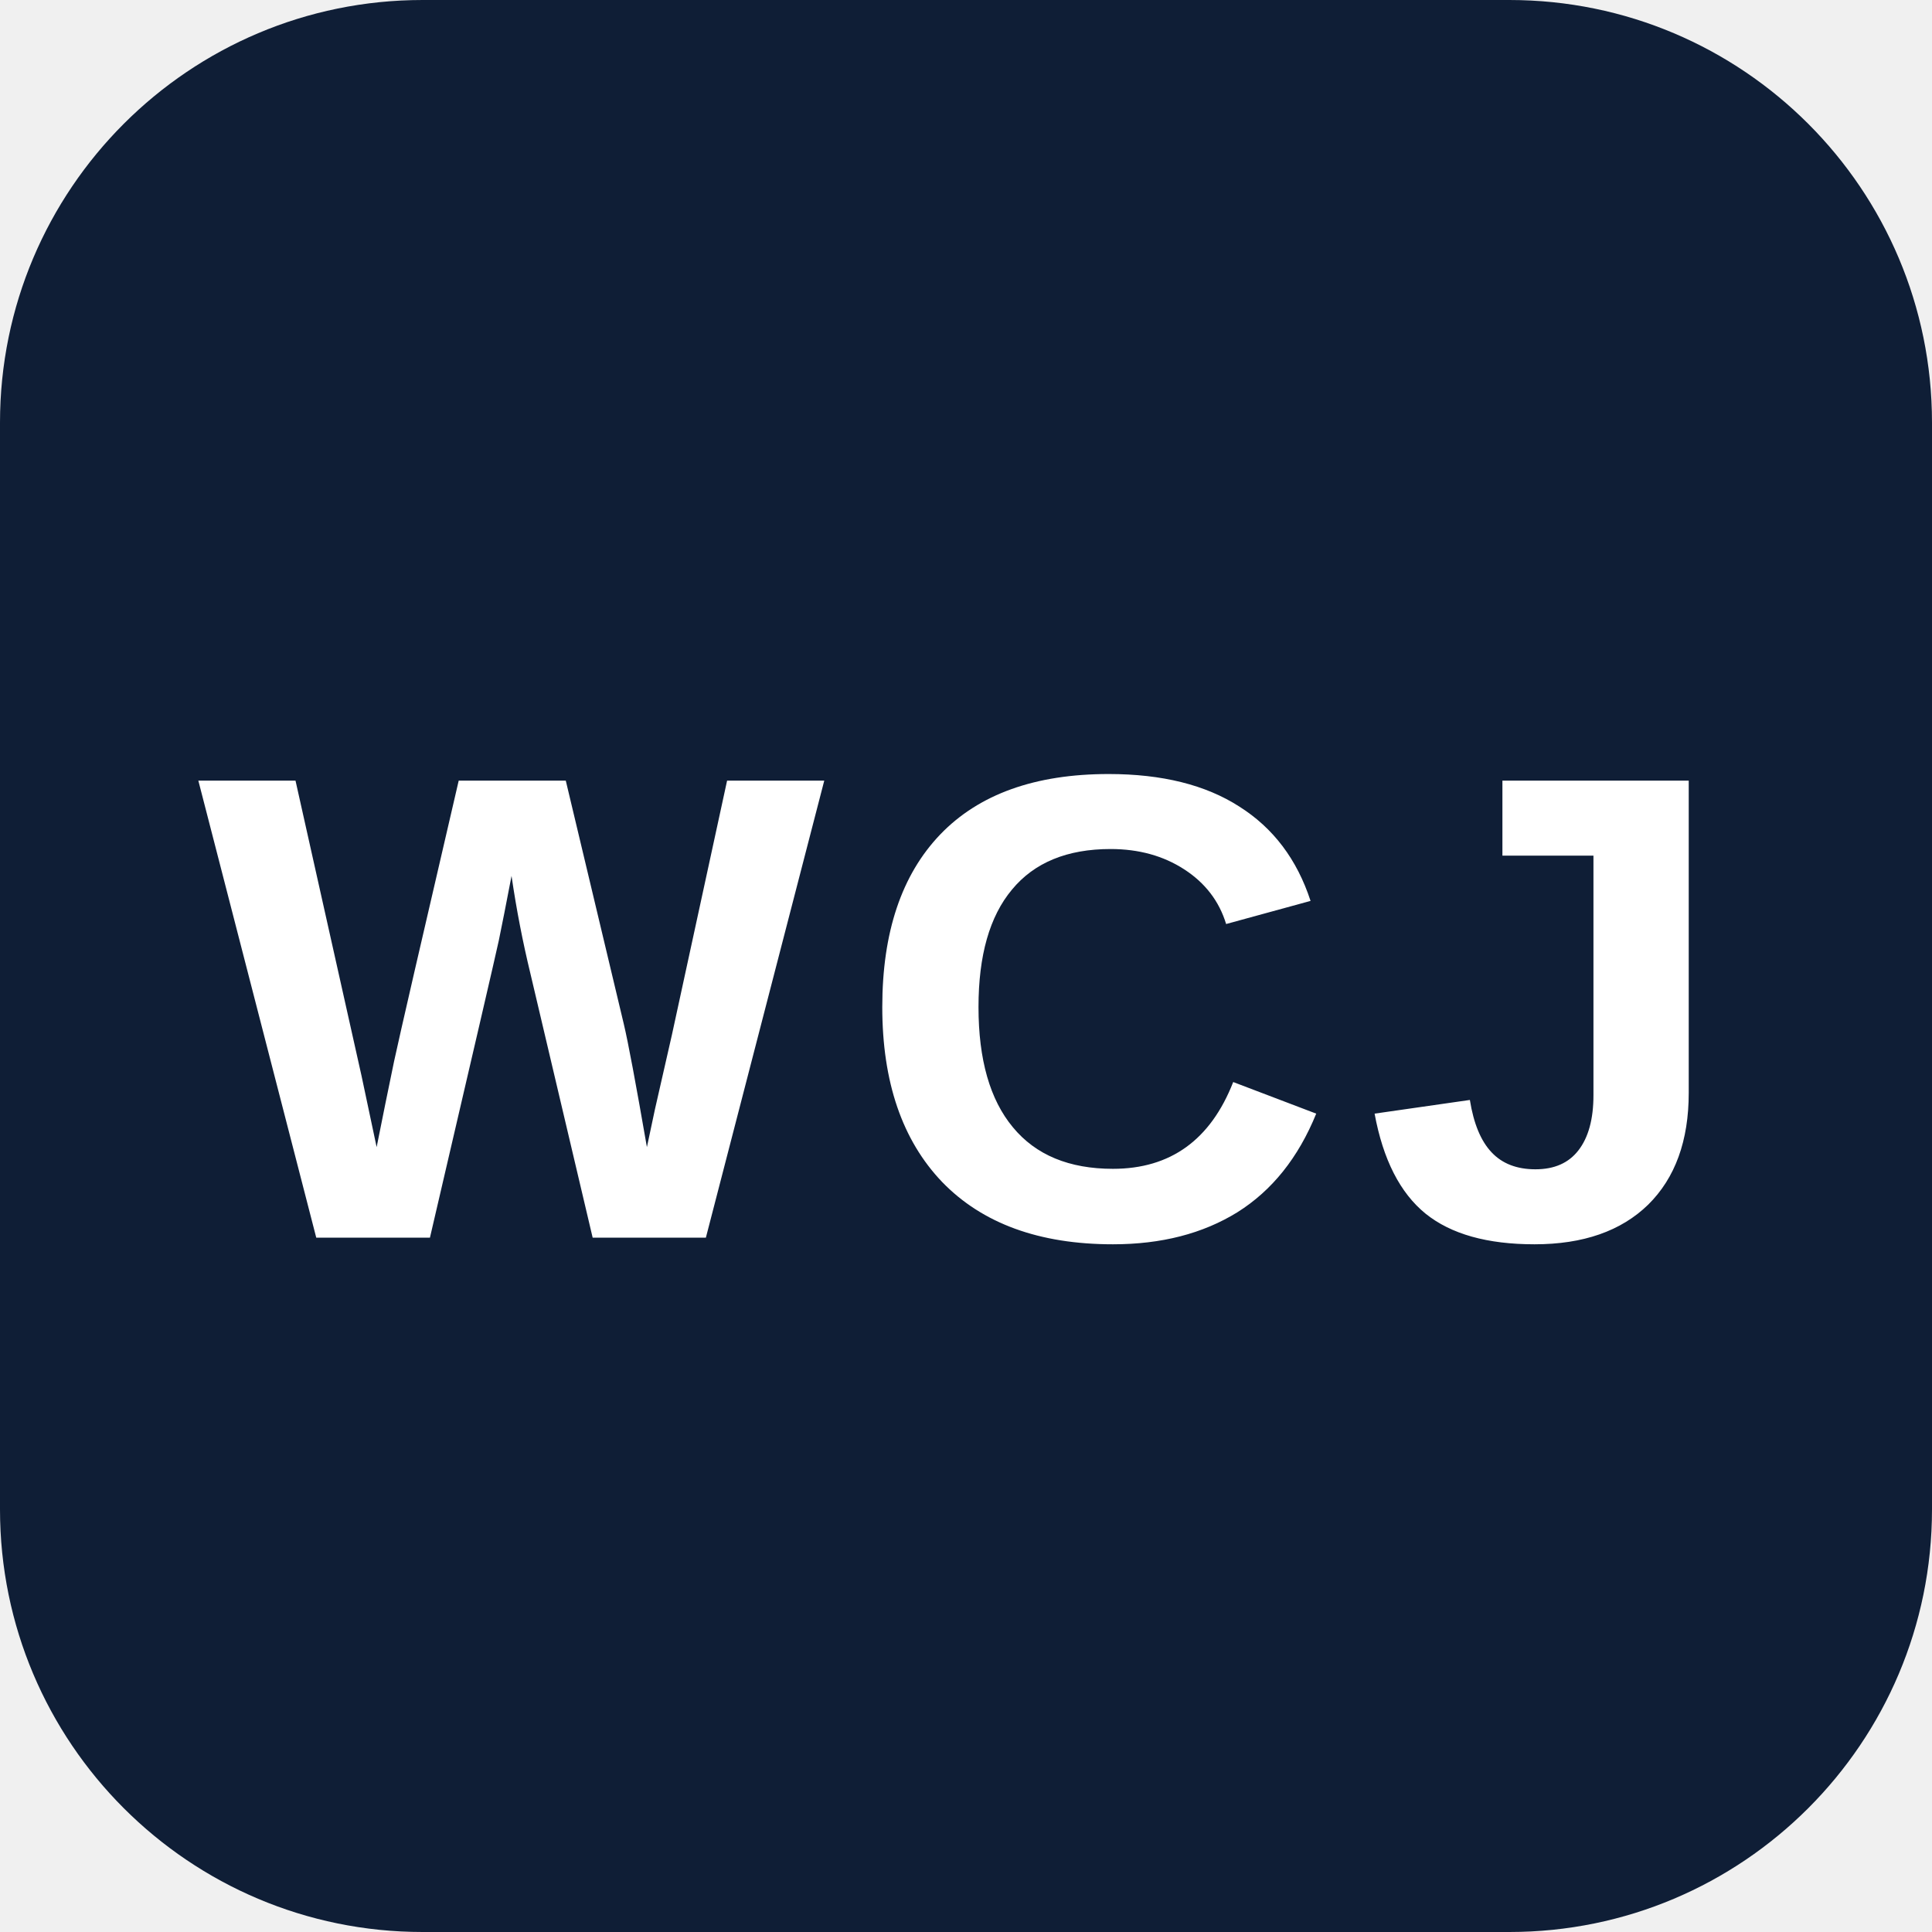
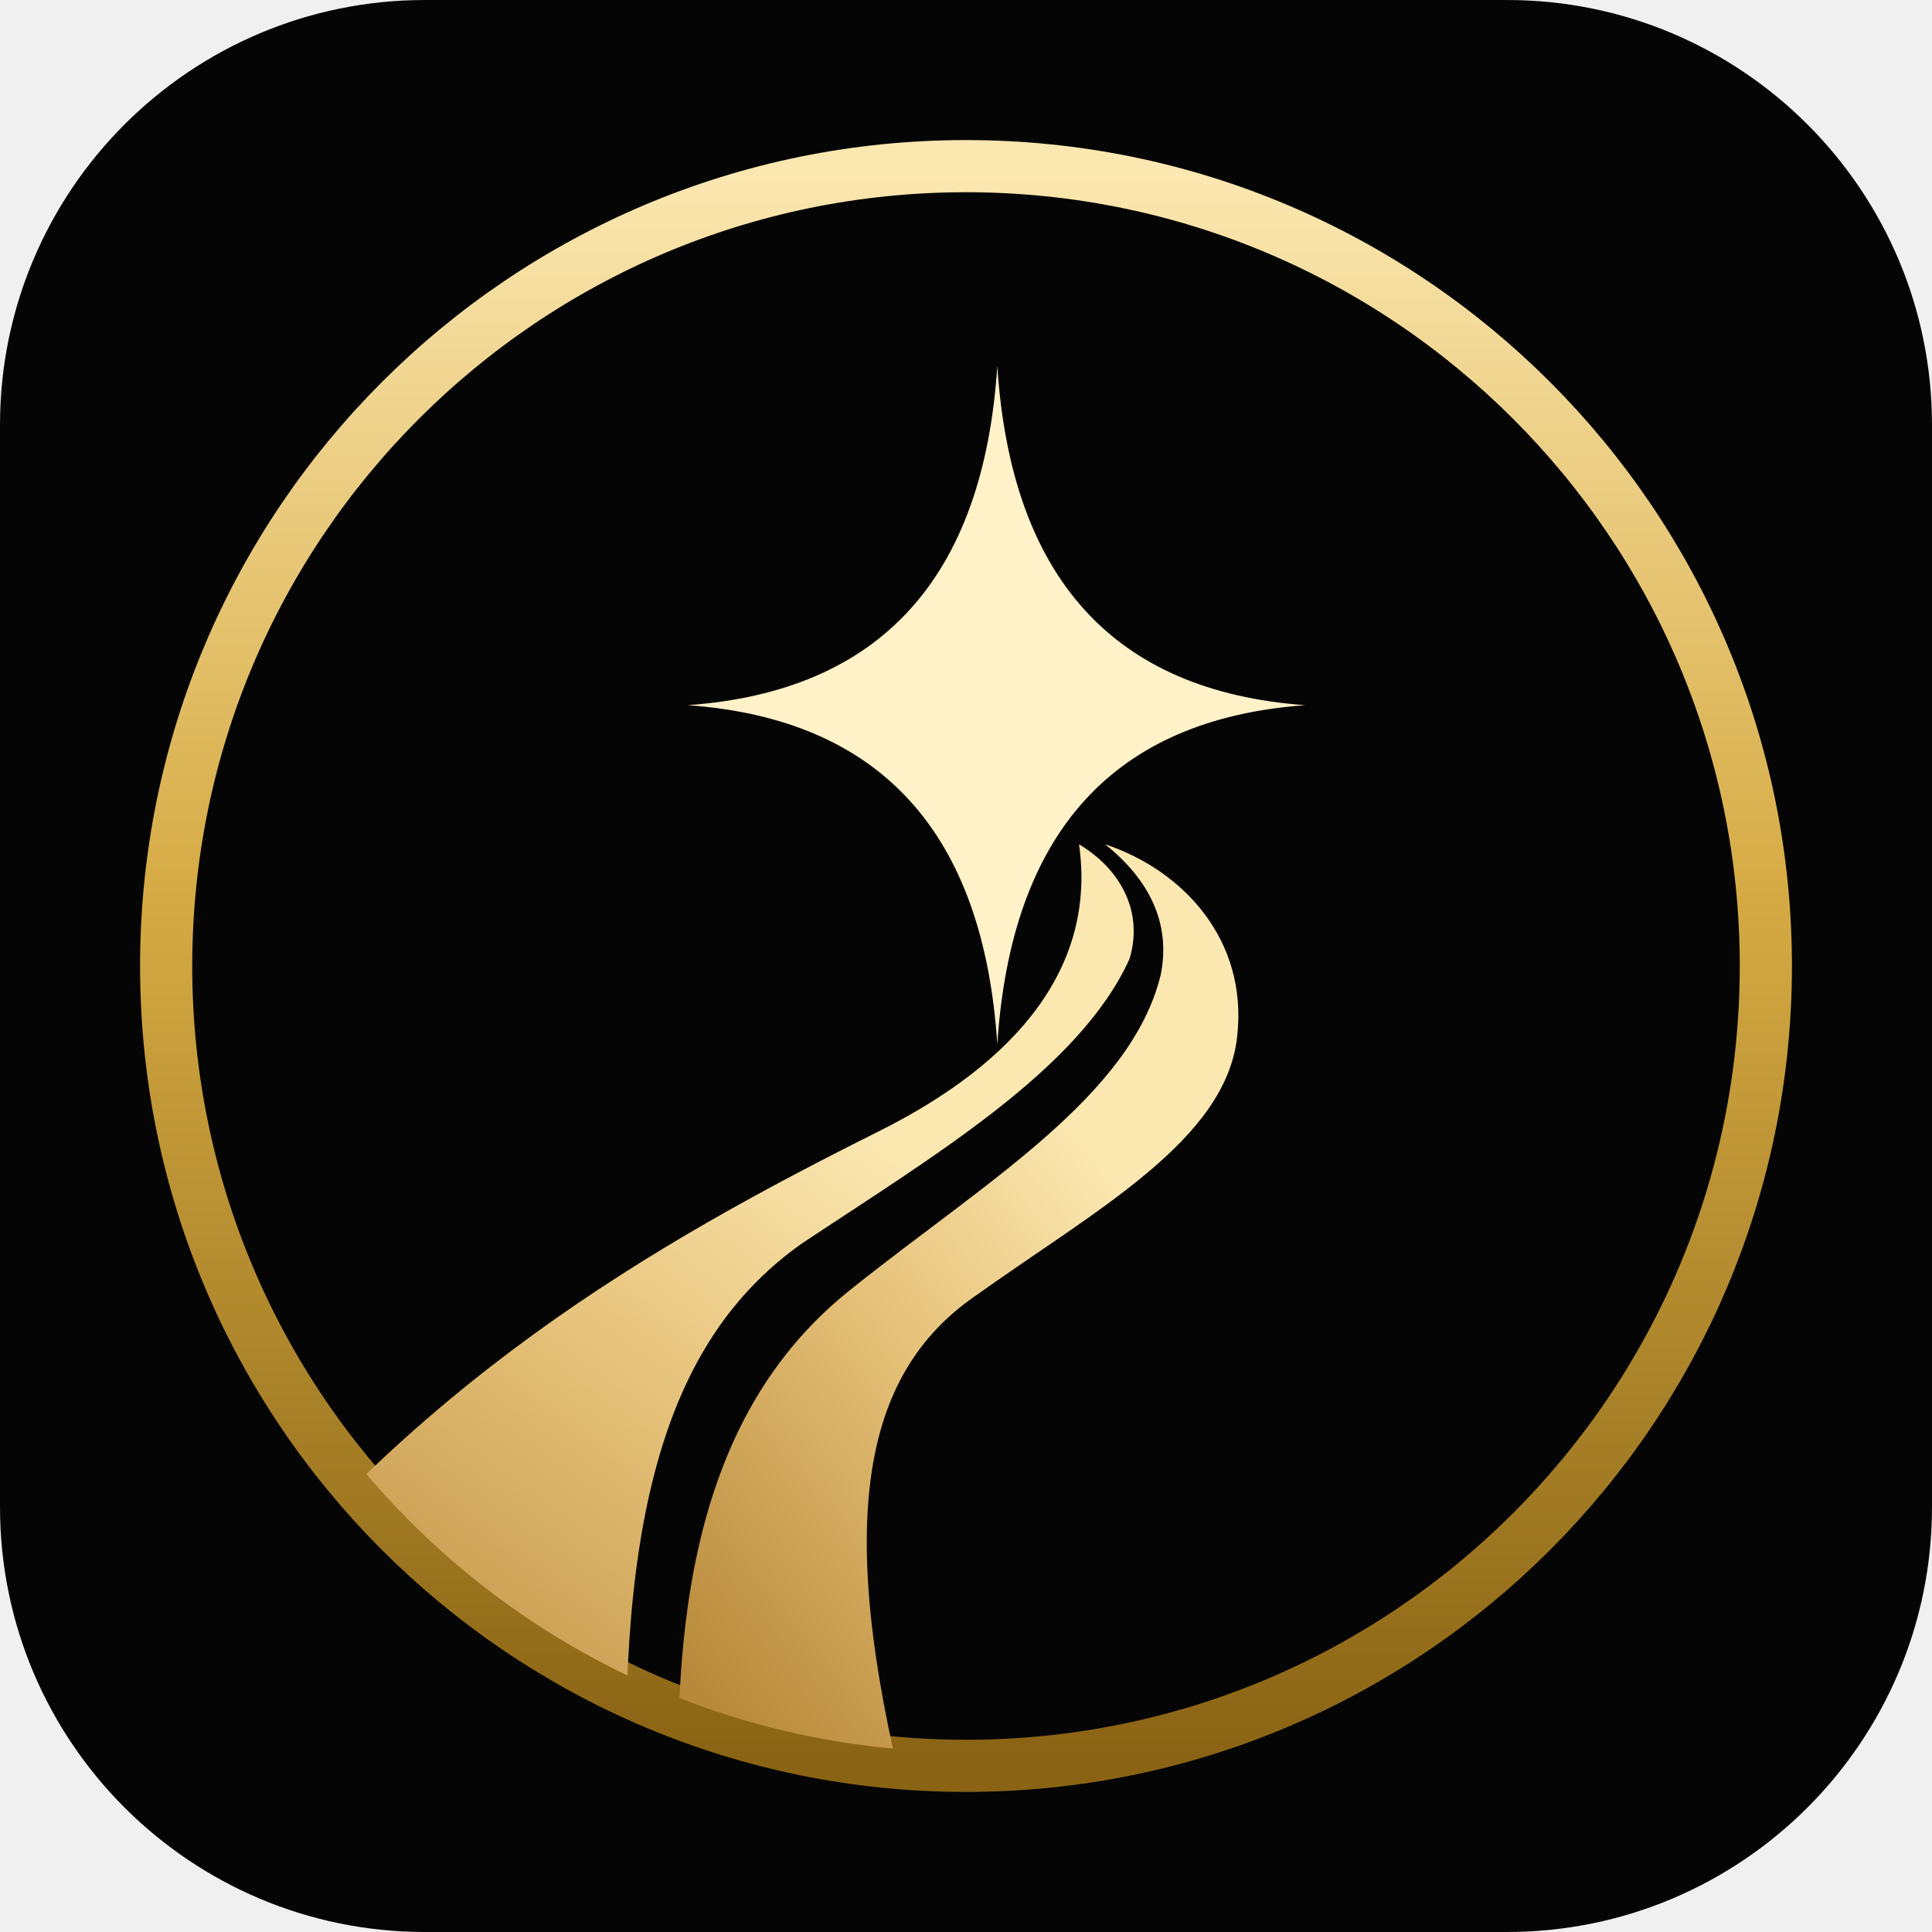
- <svg xmlns="http://www.w3.org/2000/svg" viewBox="0 0 64 64">
-   <rect width="64" height="64" rx="14" fill="#0f1e36" />
-   <text x="32" y="41" text-anchor="middle" font-family="Arial, Helvetica, sans-serif" font-size="22" font-weight="700" letter-spacing="1" fill="#ffffff">WCJ</text>
+ <svg xmlns="http://www.w3.org/2000/svg" viewBox="0 0 100 100">
+   <defs>
+     <linearGradient id="ring" x1="0" y1="0" x2="0" y2="1">
+       <stop offset="0" stop-color="#fbe7b0" />
+       <stop offset="0.45" stop-color="#d6ab45" />
+       <stop offset="1" stop-color="#8a6414" />
+     </linearGradient>
+     <linearGradient id="road" x1="0.2" y1="1" x2="0.7" y2="0.3">
+       <stop offset="0" stop-color="#b8893a" />
+       <stop offset="0.6" stop-color="#e6c27a" />
+       <stop offset="1" stop-color="#fbe7b0" />
+     </linearGradient>
+     <clipPath id="inside">
+       <circle cx="50" cy="50" r="45.2" />
+     </clipPath>
+   </defs>
+   <rect width="100" height="100" rx="22" fill="#050505" />
+   <g transform="translate(5 5) scale(0.9)">
+     <circle cx="50" cy="50" r="46" fill="none" stroke="url(#ring)" stroke-width="3" />
+     <g clip-path="url(#inside)" fill="url(#road)">
+       <path d="M6 90 C18 74, 32 66, 45 59.5 C53 55.5, 57.5 50, 56.5 43 C59 44.5, 60.2 47, 59.4 49.6 C56.5 56, 48 61, 40.5 66 C33.5 71, 30 80, 30.5 98 L6 98 Z" />
+       <path d="M33.5 98 C33 83, 36.5 74, 43.5 68.5 C51 62.5, 59.5 57.5, 61.2 50.5 C61.8 47.5, 60.5 45, 58 43 C62.5 44.5, 66.2 48.5, 65.6 54 C65 60, 57.5 64, 50.5 69 C44 73.5, 42.5 82, 46.5 98 Z" />
+     </g>
+     <path fill="#fff1c8" d="M51.8 15.5 Q53 33.8 69.5 35 Q53 36.2 51.8 54.5 Q50.6 36.2 34 35 Q50.6 33.8 51.8 15.5 Z" />
+   </g>
</svg>
